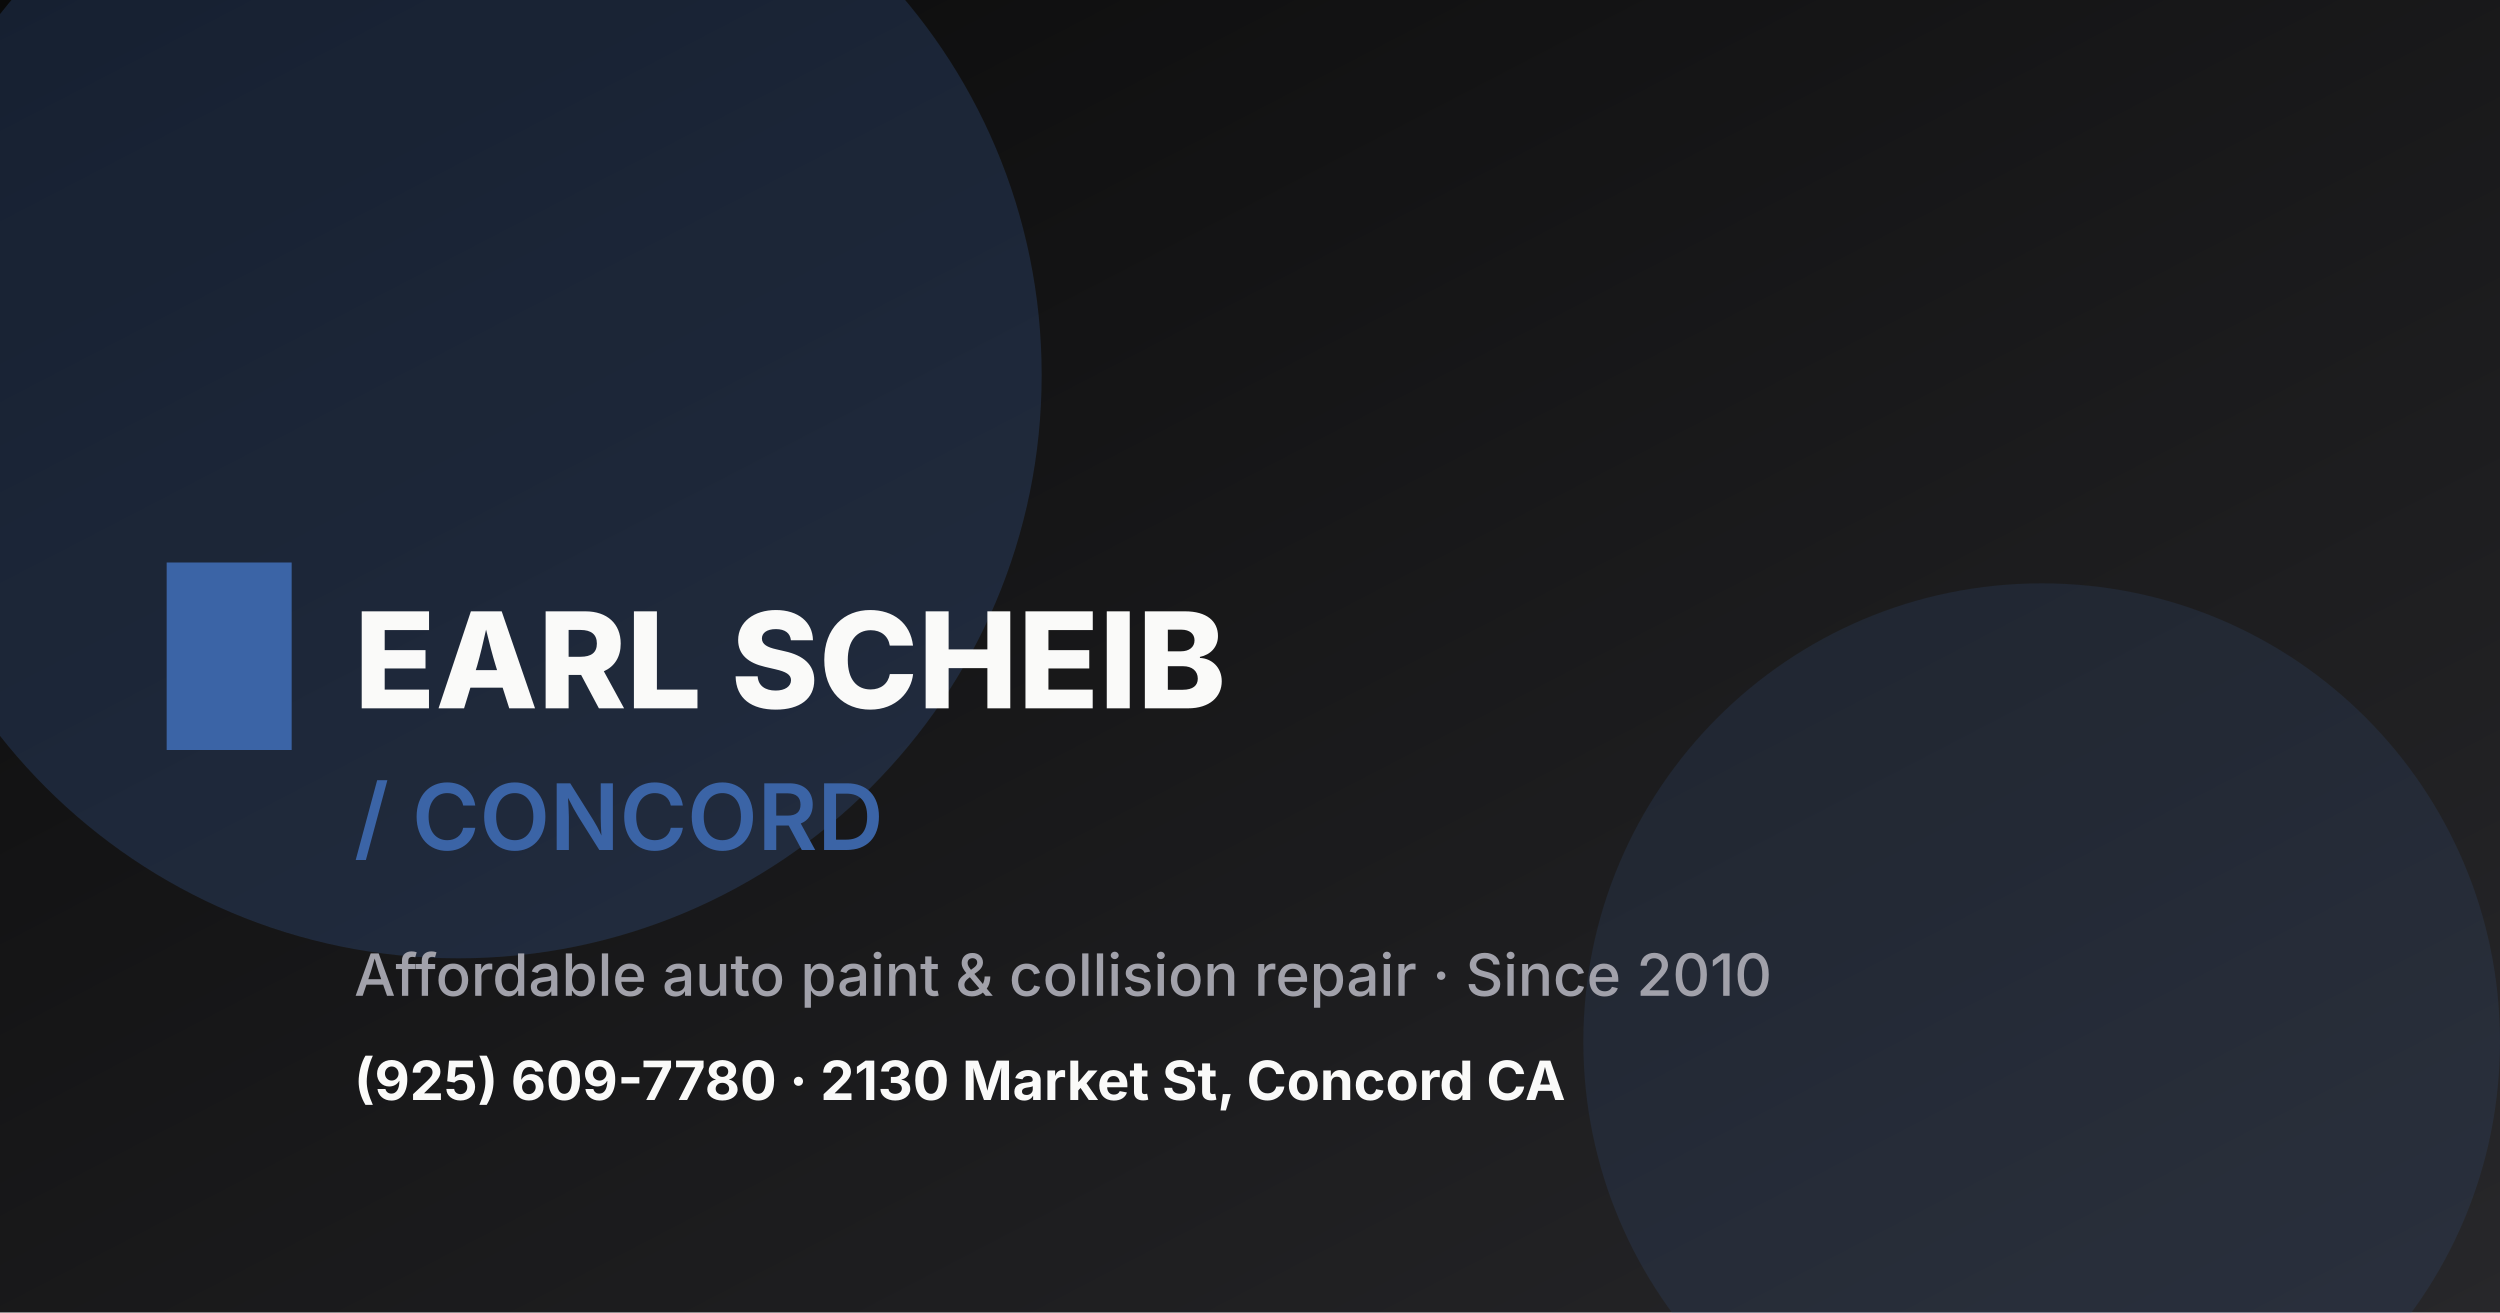
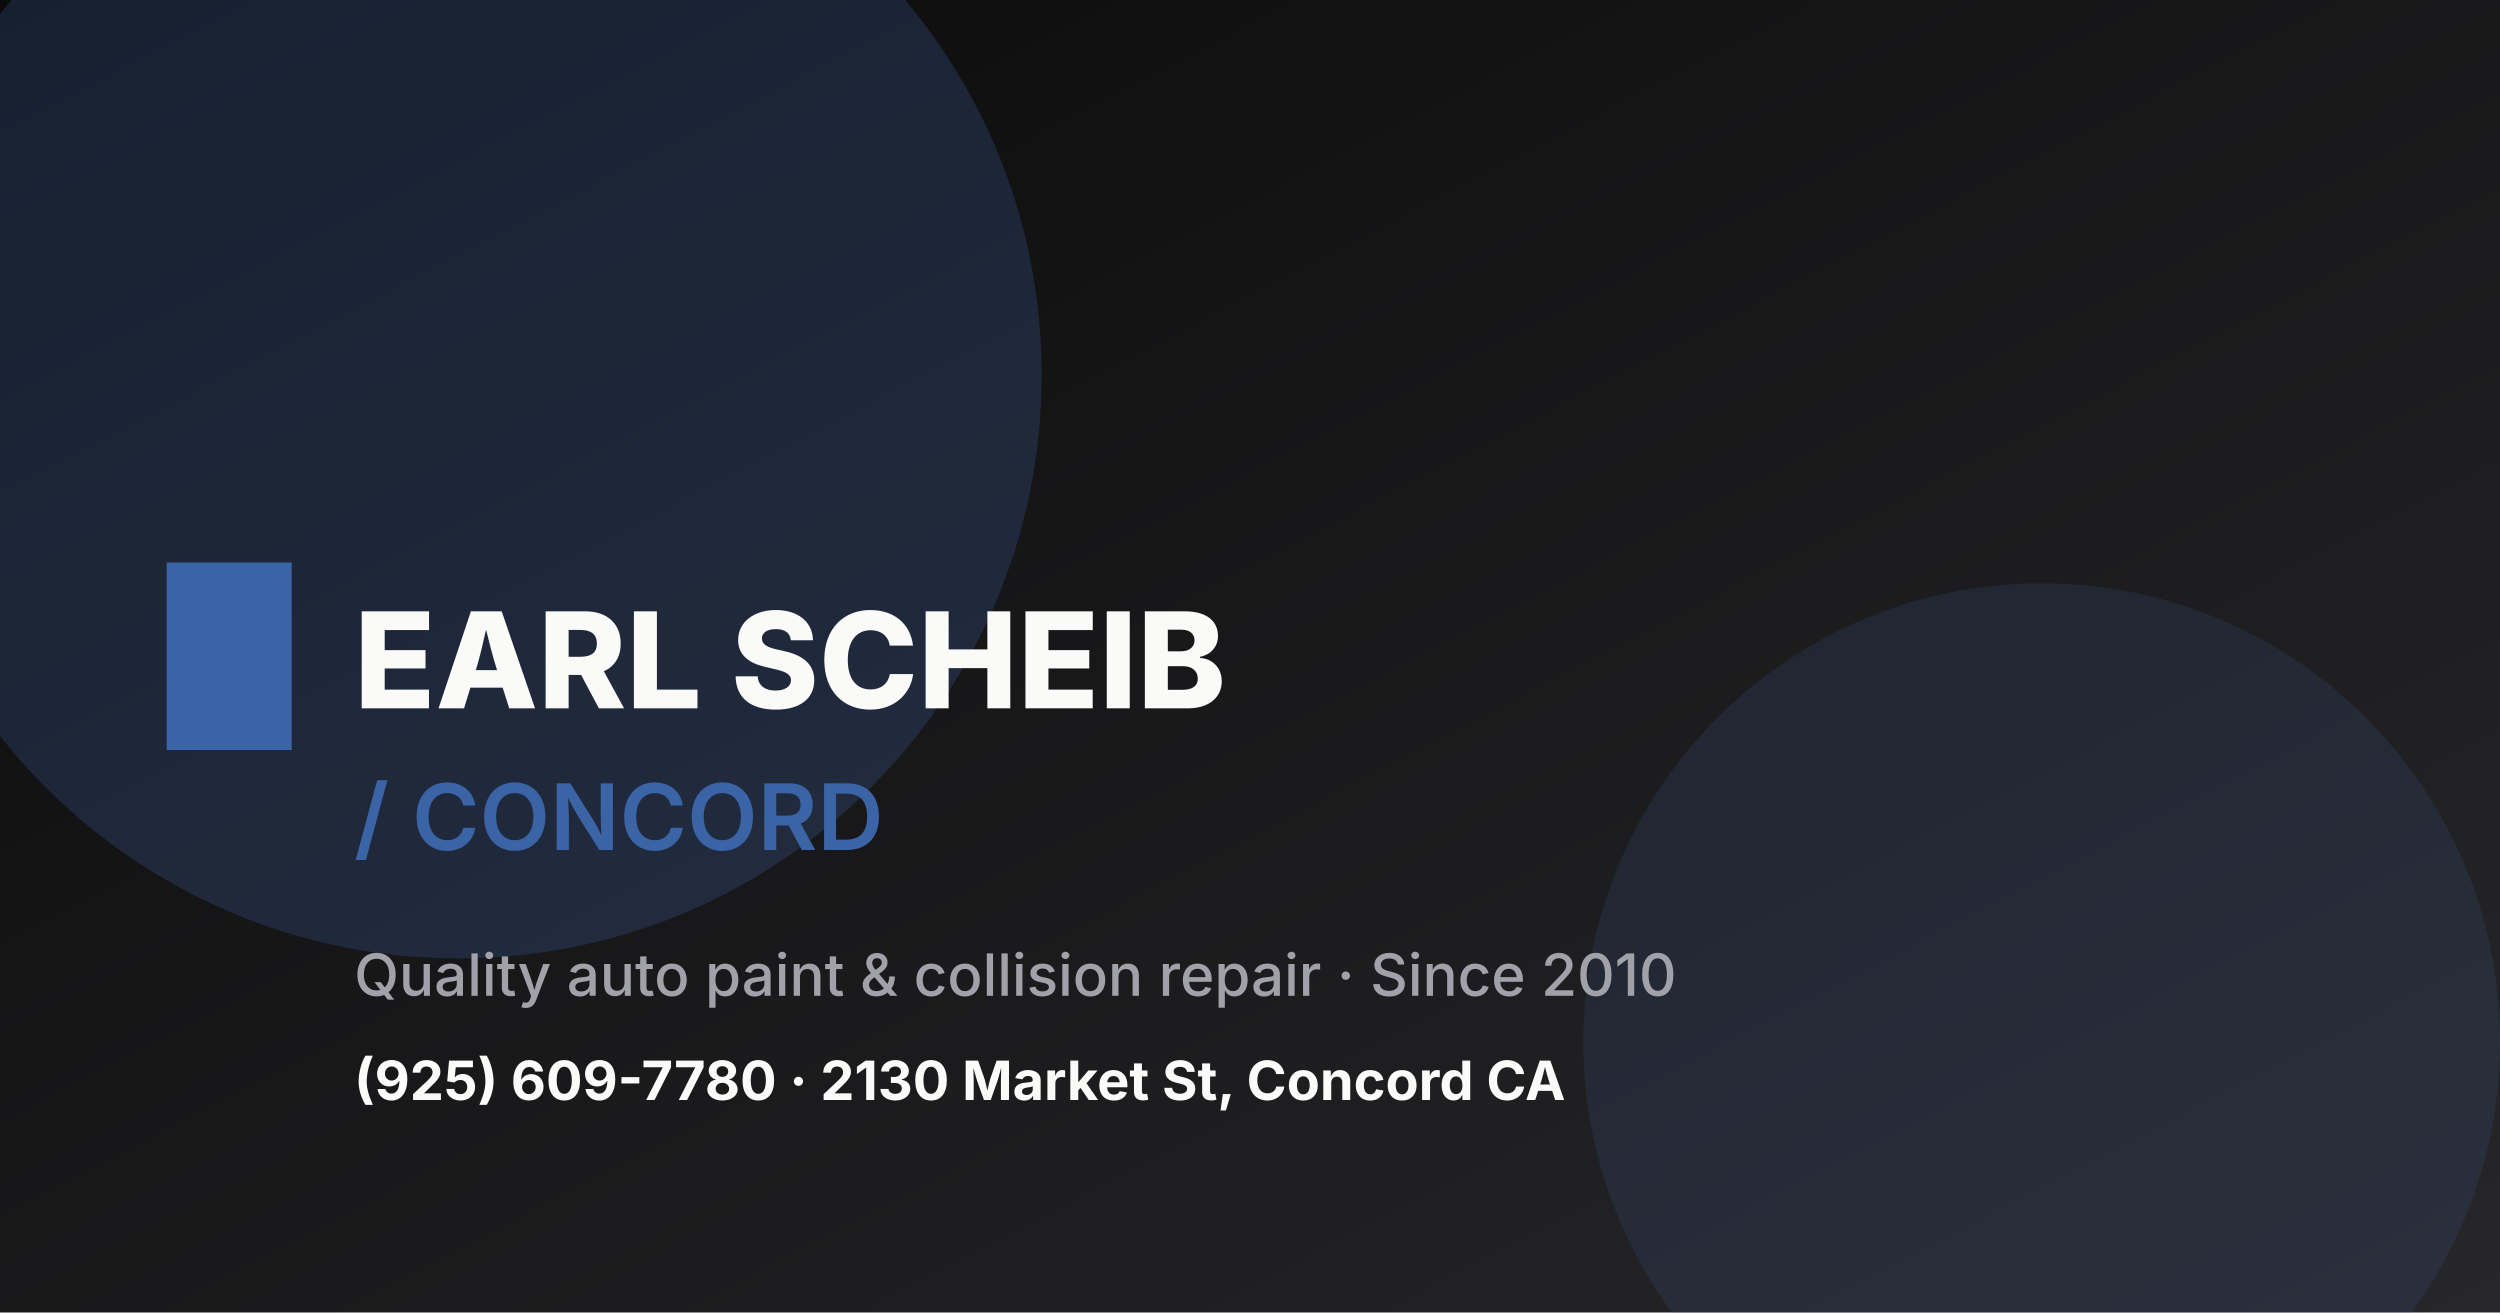
<svg xmlns="http://www.w3.org/2000/svg" viewBox="0 0 1200 630">
  <defs>
    <linearGradient id="bg" x1="0" y1="0" x2="1" y2="1">
      <stop offset="0" stop-color="#0a0a0a" />
      <stop offset="1" stop-color="#27272a" />
    </linearGradient>
  </defs>
  <rect width="1200" height="630" fill="url(#bg)" />
  <circle cx="220" cy="180" r="280" fill="#3B64A6" opacity="0.25" />
  <circle cx="980" cy="500" r="220" fill="#3B64A6" opacity="0.15" />
  <rect x="80" y="270" width="60" height="90" fill="#3B64A6" />
  <text x="170" y="340" font-family="Inter, sans-serif" font-size="64" font-weight="800" fill="#fafaf9">EARL SCHEIB</text>
  <text x="170" y="408" font-family="Inter, sans-serif" font-size="44" font-weight="600" fill="#3B64A6">/ CONCORD</text>
-   <text x="170" y="478" font-family="Inter, sans-serif" font-size="28" font-weight="500" fill="#a1a1aa">Affordable auto paint &amp; collision repair · Since 2010</text>
+   <text x="170" y="478" font-family="Inter, sans-serif" font-size="28" font-weight="500" fill="#a1a1aa">Quality auto paint &amp; collision repair · Since 2010</text>
  <text x="170" y="528" font-family="Inter, sans-serif" font-size="26" font-weight="700" fill="#fafaf9">(925) 609-7780  ·  2130 Market St, Concord CA</text>
</svg>
